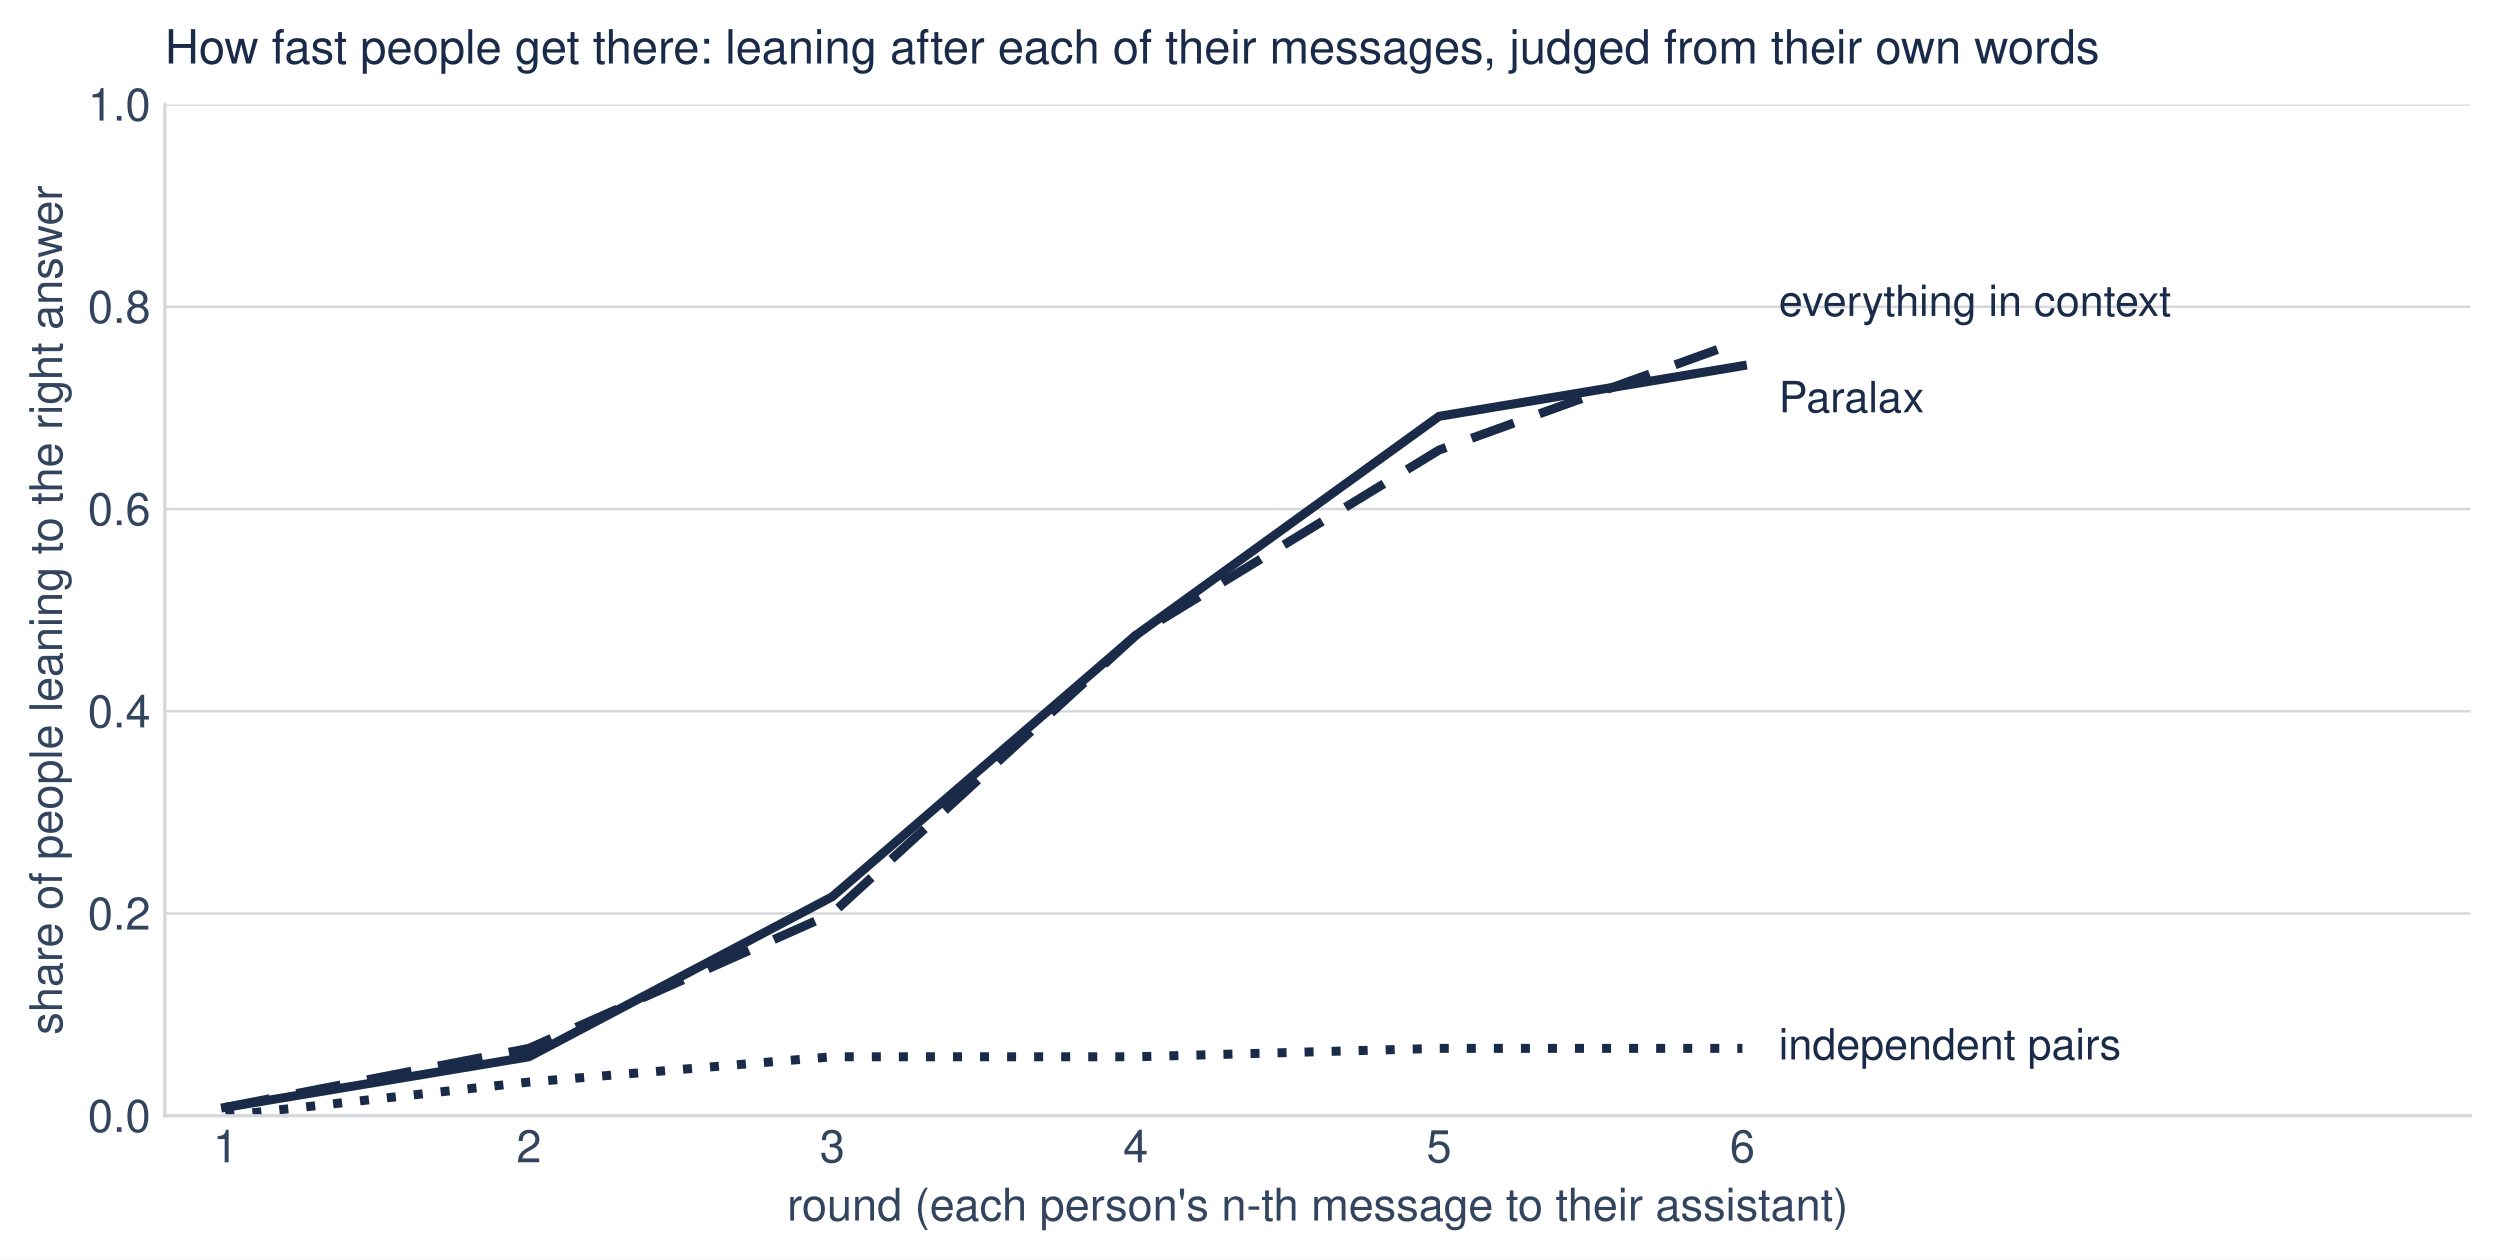
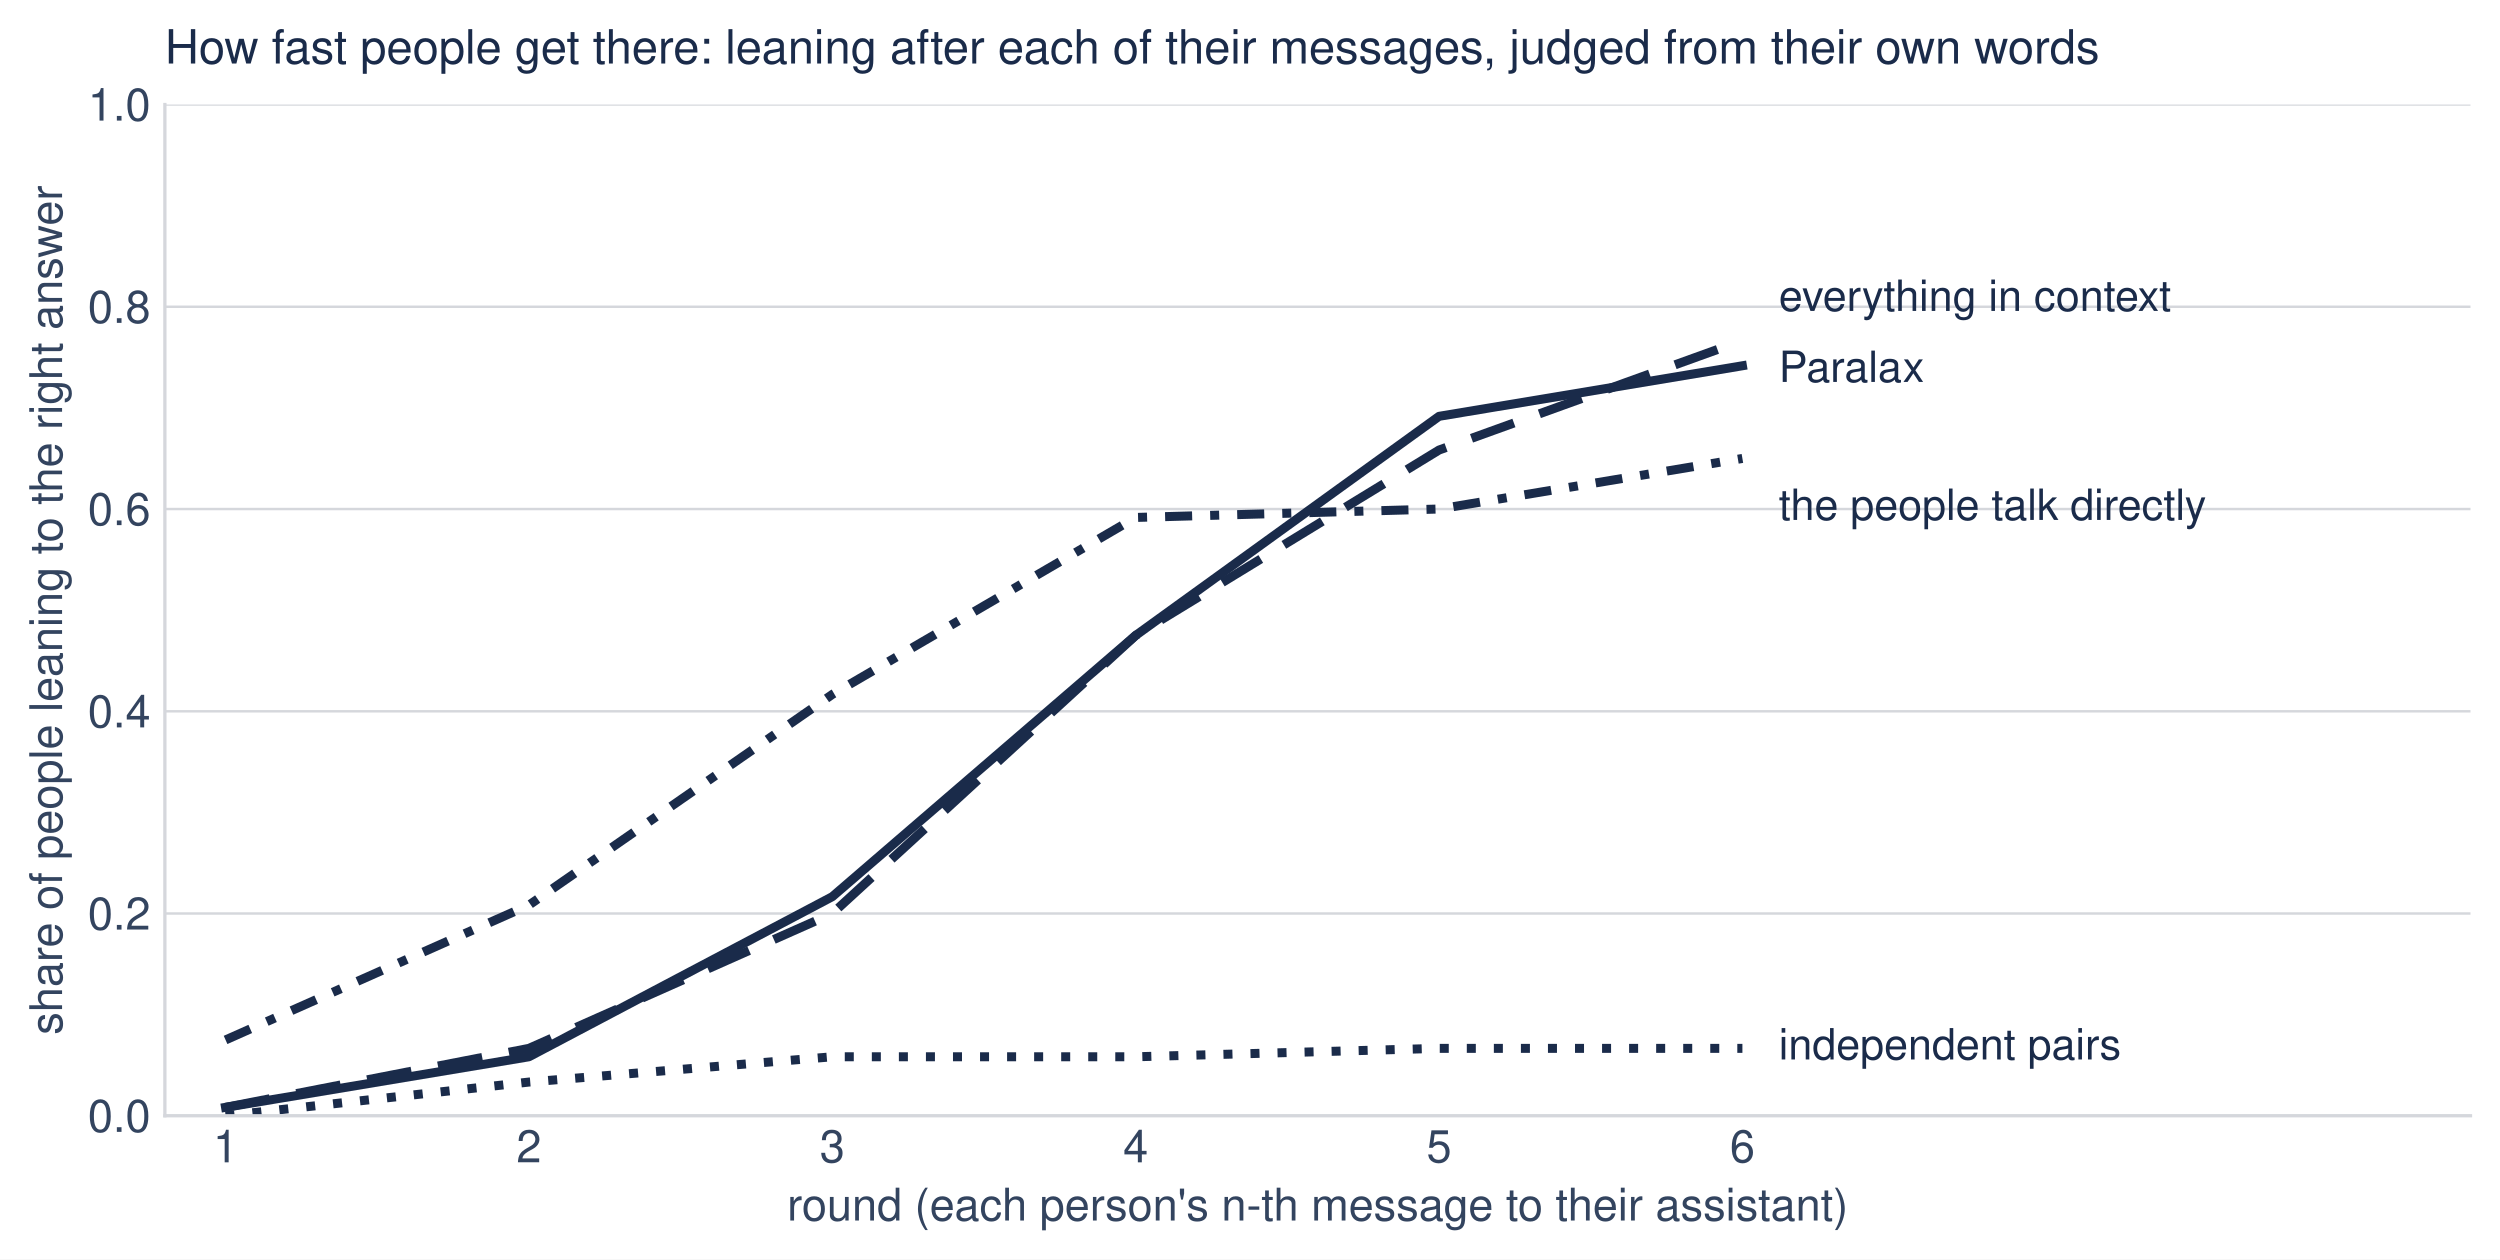
<svg xmlns="http://www.w3.org/2000/svg" width="609.99pt" height="307.305pt" viewBox="0 0 609.99 307.305" version="1.1">
  <defs>
    <style type="text/css">*{stroke-linejoin: round; stroke-linecap: butt}</style>
  </defs>
  <g id="figure_1">
    <g id="patch_1">
      <path d="M 0 307.305  L 609.99 307.305  L 609.99 0  L 0 0  z " style="fill: #ffffff" />
    </g>
    <g id="axes_1">
      <g id="patch_2">
        <path d="M 40.23 272.243  L 602.79 272.243  L 602.79 25.503  L 40.23 25.503  z " style="fill: #ffffff" />
      </g>
      <g id="matplotlib.axis_1">
        <g id="xtick_1">
          <g id="line2d_1" />
          <g id="text_1">
            <text style="fill: #33445f; font: 11px 'Helvetica Neue', 'Helvetica', 'Arial', 'DejaVu Sans', sans-serif; text-anchor: middle" x="55.035" y="283.598" transform="rotate(-0 55.03452 283.598)">1</text>
          </g>
        </g>
        <g id="xtick_2">
          <g id="line2d_2" />
          <g id="text_2">
            <text style="fill: #33445f; font: 11px 'Helvetica Neue', 'Helvetica', 'Arial', 'DejaVu Sans', sans-serif; text-anchor: middle" x="129.056" y="283.598" transform="rotate(-0 129.0556 283.598)">2</text>
          </g>
        </g>
        <g id="xtick_3">
          <g id="line2d_3" />
          <g id="text_3">
            <text style="fill: #33445f; font: 11px 'Helvetica Neue', 'Helvetica', 'Arial', 'DejaVu Sans', sans-serif; text-anchor: middle" x="203.077" y="283.598" transform="rotate(-0 203.0766 283.598)">3</text>
          </g>
        </g>
        <g id="xtick_4">
          <g id="line2d_4" />
          <g id="text_4">
            <text style="fill: #33445f; font: 11px 'Helvetica Neue', 'Helvetica', 'Arial', 'DejaVu Sans', sans-serif; text-anchor: middle" x="277.098" y="283.598" transform="rotate(-0 277.0977 283.598)">4</text>
          </g>
        </g>
        <g id="xtick_5">
          <g id="line2d_5" />
          <g id="text_5">
            <text style="fill: #33445f; font: 11px 'Helvetica Neue', 'Helvetica', 'Arial', 'DejaVu Sans', sans-serif; text-anchor: middle" x="351.119" y="283.598" transform="rotate(-0 351.1187 283.598)">5</text>
          </g>
        </g>
        <g id="xtick_6">
          <g id="line2d_6" />
          <g id="text_6">
            <text style="fill: #33445f; font: 11px 'Helvetica Neue', 'Helvetica', 'Arial', 'DejaVu Sans', sans-serif; text-anchor: middle" x="425.14" y="283.598" transform="rotate(-0 425.1398 283.598)">6</text>
          </g>
        </g>
        <g id="text_7">
          <text style="fill: #33445f; font: 11px 'Helvetica Neue', 'Helvetica', 'Arial', 'DejaVu Sans', sans-serif; text-anchor: middle" x="321.51" y="297.806" transform="rotate(-0 321.5103 297.8057)">round (each person's n-th message to their assistant)</text>
        </g>
      </g>
      <g id="matplotlib.axis_2">
        <g id="ytick_1">
          <g id="line2d_7">
-             <path d="M 40.23 272.243  L 602.79 272.243  " clip-path="url(#p1bc06520a2)" style="fill: none; stroke: #d5d7dc; stroke-width: 0.6; stroke-linecap: square" />
+             <path d="M 40.23 272.243  L 602.79 272.243  " clip-path="url(#pe06f1604d3)" style="fill: none; stroke: #d5d7dc; stroke-width: 0.6; stroke-linecap: square" />
          </g>
          <g id="line2d_8" />
          <g id="text_8">
            <text style="fill: #33445f; font: 11px 'Helvetica Neue', 'Helvetica', 'Arial', 'DejaVu Sans', sans-serif; text-anchor: end" x="36.73" y="276.171" transform="rotate(-0 36.73031 276.1707)">0.0</text>
          </g>
        </g>
        <g id="ytick_2">
          <g id="line2d_9">
-             <path d="M 40.23 222.895  L 602.79 222.895  " clip-path="url(#p1bc06520a2)" style="fill: none; stroke: #d5d7dc; stroke-width: 0.6; stroke-linecap: square" />
+             <path d="M 40.23 222.895  L 602.79 222.895  " clip-path="url(#pe06f1604d3)" style="fill: none; stroke: #d5d7dc; stroke-width: 0.6; stroke-linecap: square" />
          </g>
          <g id="line2d_10" />
          <g id="text_9">
            <text style="fill: #33445f; font: 11px 'Helvetica Neue', 'Helvetica', 'Arial', 'DejaVu Sans', sans-serif; text-anchor: end" x="36.73" y="226.823" transform="rotate(-0 36.73031 226.8227)">0.2</text>
          </g>
        </g>
        <g id="ytick_3">
          <g id="line2d_11">
-             <path d="M 40.23 173.547  L 602.79 173.547  " clip-path="url(#p1bc06520a2)" style="fill: none; stroke: #d5d7dc; stroke-width: 0.6; stroke-linecap: square" />
+             <path d="M 40.23 173.547  L 602.79 173.547  " clip-path="url(#pe06f1604d3)" style="fill: none; stroke: #d5d7dc; stroke-width: 0.6; stroke-linecap: square" />
          </g>
          <g id="line2d_12" />
          <g id="text_10">
            <text style="fill: #33445f; font: 11px 'Helvetica Neue', 'Helvetica', 'Arial', 'DejaVu Sans', sans-serif; text-anchor: end" x="36.73" y="177.475" transform="rotate(-0 36.73031 177.4747)">0.4</text>
          </g>
        </g>
        <g id="ytick_4">
          <g id="line2d_13">
-             <path d="M 40.23 124.199  L 602.79 124.199  " clip-path="url(#p1bc06520a2)" style="fill: none; stroke: #d5d7dc; stroke-width: 0.6; stroke-linecap: square" />
+             <path d="M 40.23 124.199  L 602.79 124.199  " clip-path="url(#pe06f1604d3)" style="fill: none; stroke: #d5d7dc; stroke-width: 0.6; stroke-linecap: square" />
          </g>
          <g id="line2d_14" />
          <g id="text_11">
            <text style="fill: #33445f; font: 11px 'Helvetica Neue', 'Helvetica', 'Arial', 'DejaVu Sans', sans-serif; text-anchor: end" x="36.73" y="128.127" transform="rotate(-0 36.73031 128.1267)">0.6</text>
          </g>
        </g>
        <g id="ytick_5">
          <g id="line2d_15">
-             <path d="M 40.23 74.851  L 602.79 74.851  " clip-path="url(#p1bc06520a2)" style="fill: none; stroke: #d5d7dc; stroke-width: 0.6; stroke-linecap: square" />
+             <path d="M 40.23 74.851  L 602.79 74.851  " clip-path="url(#pe06f1604d3)" style="fill: none; stroke: #d5d7dc; stroke-width: 0.6; stroke-linecap: square" />
          </g>
          <g id="line2d_16" />
          <g id="text_12">
            <text style="fill: #33445f; font: 11px 'Helvetica Neue', 'Helvetica', 'Arial', 'DejaVu Sans', sans-serif; text-anchor: end" x="36.73" y="78.779" transform="rotate(-0 36.73031 78.7787)">0.8</text>
          </g>
        </g>
        <g id="ytick_6">
          <g id="line2d_17">
-             <path d="M 40.23 25.503  L 602.79 25.503  " clip-path="url(#p1bc06520a2)" style="fill: none; stroke: #d5d7dc; stroke-width: 0.6; stroke-linecap: square" />
+             <path d="M 40.23 25.503  L 602.79 25.503  " clip-path="url(#pe06f1604d3)" style="fill: none; stroke: #d5d7dc; stroke-width: 0.6; stroke-linecap: square" />
          </g>
          <g id="line2d_18" />
          <g id="text_13">
            <text style="fill: #33445f; font: 11px 'Helvetica Neue', 'Helvetica', 'Arial', 'DejaVu Sans', sans-serif; text-anchor: end" x="36.73" y="29.431" transform="rotate(-0 36.73031 29.4307)">1.0</text>
          </g>
        </g>
        <g id="text_14">
          <text style="fill: #33445f; font: 11px 'Helvetica Neue', 'Helvetica', 'Arial', 'DejaVu Sans', sans-serif; text-anchor: middle" x="15.142" y="148.873" transform="rotate(-90 15.14234 148.8734)">share of people leaning to the right answer</text>
        </g>
      </g>
      <g id="line2d_19">
-         <path d="M 55.035 272.243  L 129.056 264.019  L 203.077 257.85  L 277.098 257.85  L 351.119 255.794  L 425.14 255.794  " clip-path="url(#p1bc06520a2)" style="fill: none; stroke-dasharray: 2.2,4.4; stroke-dashoffset: 0; stroke: #1a2b4a; stroke-width: 2.2" />
+         <path d="M 55.035 272.243  L 129.056 264.019  L 203.077 257.85  L 277.098 257.85  L 351.119 255.794  L 425.14 255.794  " clip-path="url(#pe06f1604d3)" style="fill: none; stroke-dasharray: 2.2,4.4; stroke-dashoffset: 0; stroke: #1a2b4a; stroke-width: 2.2" />
      </g>
      <g id="line2d_20">
-         <path d="M 55.035 270.187  L 129.056 257.85  L 203.077 218.783  L 277.098 155.042  L 351.119 101.582  L 425.14 89.245  " clip-path="url(#p1bc06520a2)" style="fill: none; stroke: #1a2b4a; stroke-width: 2.2; stroke-linecap: square" />
+         <path d="M 55.035 253.738  L 129.056 220.839  L 203.077 169.435  L 277.098 126.256  L 351.119 124.199  L 425.14 111.862  " clip-path="url(#pe06f1604d3)" style="fill: none; stroke-dasharray: 6.6,4.4,2.2,4.4; stroke-dashoffset: 0; stroke: #1a2b4a; stroke-width: 2.2" />
      </g>
      <g id="line2d_21">
-         <path d="M 55.035 270.187  L 129.056 255.794  L 203.077 222.895  L 277.098 155.042  L 351.119 109.806  L 425.14 83.076  " clip-path="url(#p1bc06520a2)" style="fill: none; stroke-dasharray: 11,6.6; stroke-dashoffset: 0; stroke: #1a2b4a; stroke-width: 2.2" />
+         <path d="M 55.035 270.187  L 129.056 257.85  L 203.077 218.783  L 277.098 155.042  L 351.119 101.582  L 425.14 89.245  " clip-path="url(#pe06f1604d3)" style="fill: none; stroke: #1a2b4a; stroke-width: 2.2; stroke-linecap: square" />
+       </g>
+       <g id="line2d_22">
+         <path d="M 55.035 270.187  L 129.056 255.794  L 203.077 222.895  L 277.098 155.042  L 351.119 109.806  L 425.14 83.076  " clip-path="url(#pe06f1604d3)" style="fill: none; stroke-dasharray: 11,6.6; stroke-dashoffset: 0; stroke: #1a2b4a; stroke-width: 2.2" />
      </g>
      <g id="patch_3">
        <path d="M 40.23 272.243  L 40.23 25.503  " style="fill: none; stroke: #d5d7dc; stroke-width: 0.8; stroke-linejoin: miter; stroke-linecap: square" />
      </g>
      <g id="patch_4">
        <path d="M 40.23 272.243  L 602.79 272.243  " style="fill: none; stroke: #d5d7dc; stroke-width: 0.8; stroke-linejoin: miter; stroke-linecap: square" />
      </g>
      <g id="text_15">
        <text style="fill: #1a2b4a; font: 10.5px 'Helvetica Neue', 'Helvetica', 'Arial', 'DejaVu Sans', sans-serif; text-anchor: start" x="434.022" y="258.508" transform="rotate(-0 434.0223 258.5084)">independent pairs</text>
      </g>
      <g id="text_16">
-         <text style="fill: #1a2b4a; font: 10.5px 'Helvetica Neue', 'Helvetica', 'Arial', 'DejaVu Sans', sans-serif; text-anchor: start" x="434.022" y="100.595" transform="rotate(-0 434.0223 100.5948)">Paralax</text>
+         <text style="fill: #1a2b4a; font: 10.5px 'Helvetica Neue', 'Helvetica', 'Arial', 'DejaVu Sans', sans-serif; text-anchor: start" x="434.022" y="126.861" transform="rotate(-0 434.0223 126.8613)">the people talk directly</text>
      </g>
      <g id="text_17">
-         <text style="fill: #1a2b4a; font: 10.5px 'Helvetica Neue', 'Helvetica', 'Arial', 'DejaVu Sans', sans-serif; text-anchor: start" x="434.022" y="77.091" transform="rotate(-0 434.0223 77.09138)">everything in context</text>
+         <text style="fill: #1a2b4a; font: 10.5px 'Helvetica Neue', 'Helvetica', 'Arial', 'DejaVu Sans', sans-serif; text-anchor: start" x="434.022" y="93.193" transform="rotate(-0 434.0223 93.19264)">Paralax</text>
      </g>
      <g id="text_18">
+         <text style="fill: #1a2b4a; font: 10.5px 'Helvetica Neue', 'Helvetica', 'Arial', 'DejaVu Sans', sans-serif; text-anchor: start" x="434.022" y="75.858" transform="rotate(-0 434.0223 75.85768)">everything in context</text>
+       </g>
+       <g id="text_19">
        <text style="fill: #1a2b4a; font: 11.5px 'Helvetica Neue', 'Helvetica', 'Arial', 'DejaVu Sans', sans-serif; text-anchor: start" x="40.23" y="15.503" transform="rotate(-0 40.23031 15.50336)">How fast people get there: leaning after each of their messages, judged from their own words</text>
      </g>
    </g>
  </g>
  <defs>
-     <clipPath id="p1bc06520a2">
+     <clipPath id="pe06f1604d3">
      <rect x="40.23" y="25.503" width="562.56" height="246.74" />
    </clipPath>
  </defs>
</svg>
